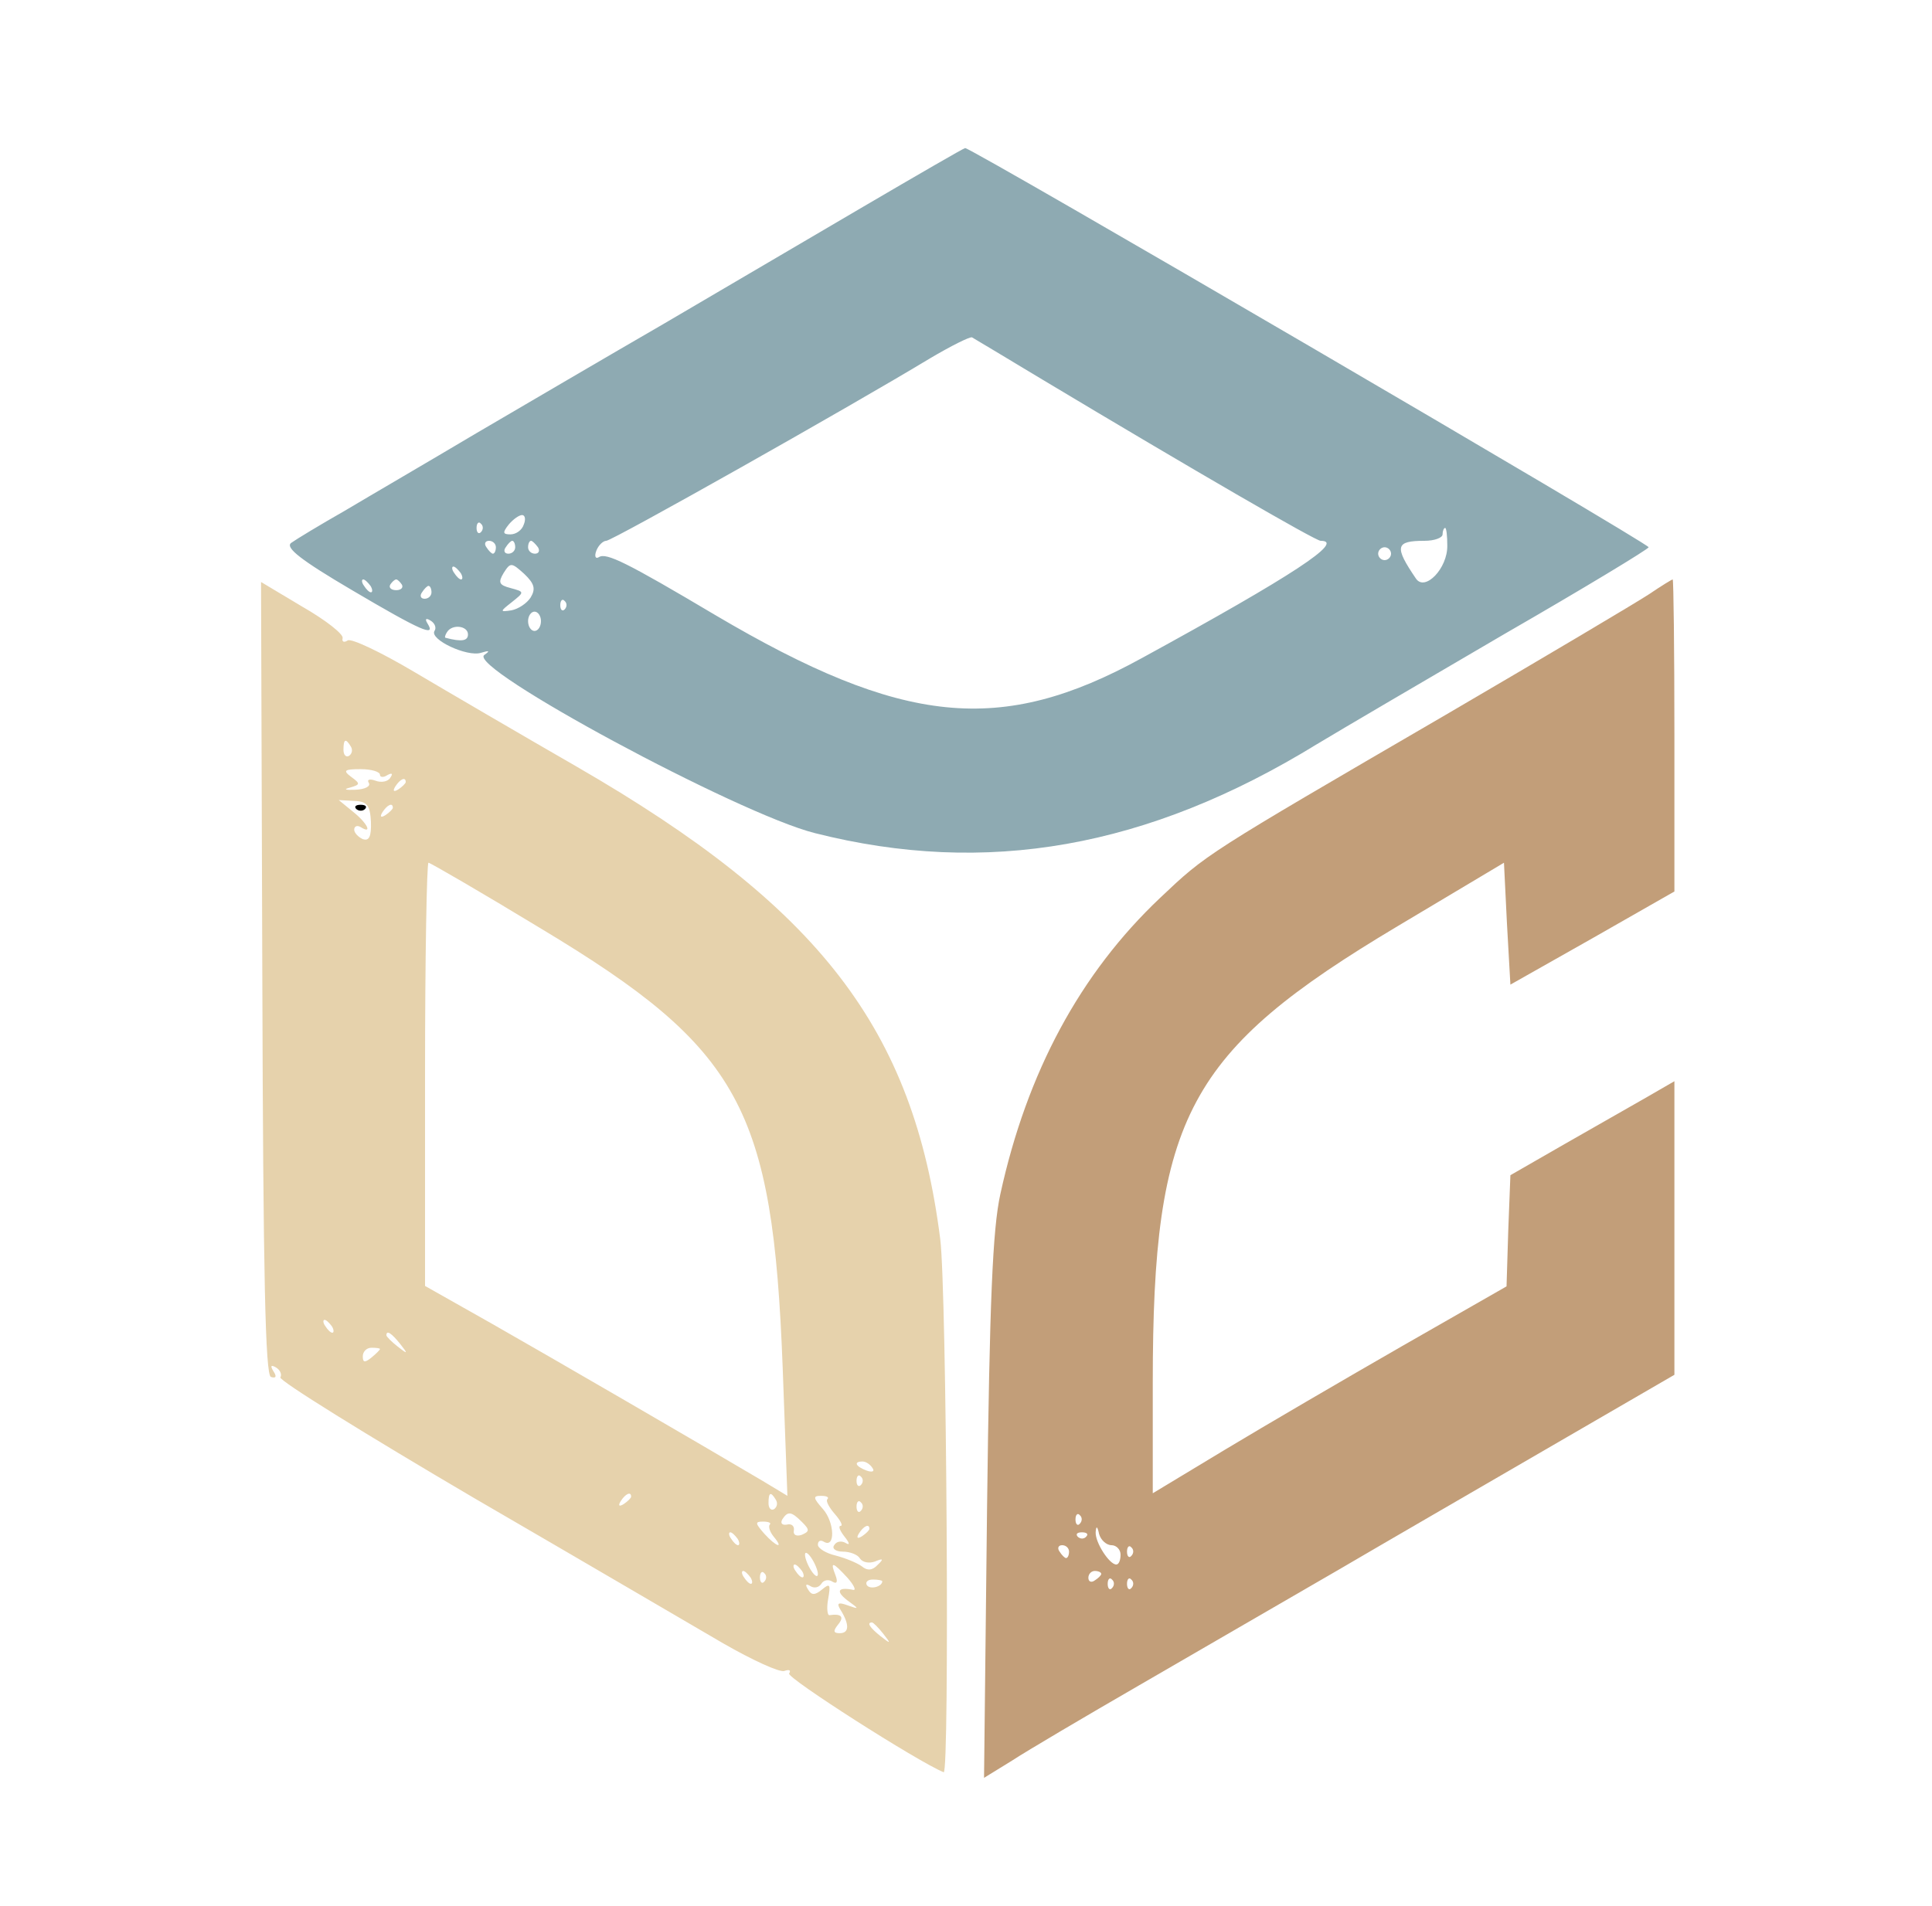
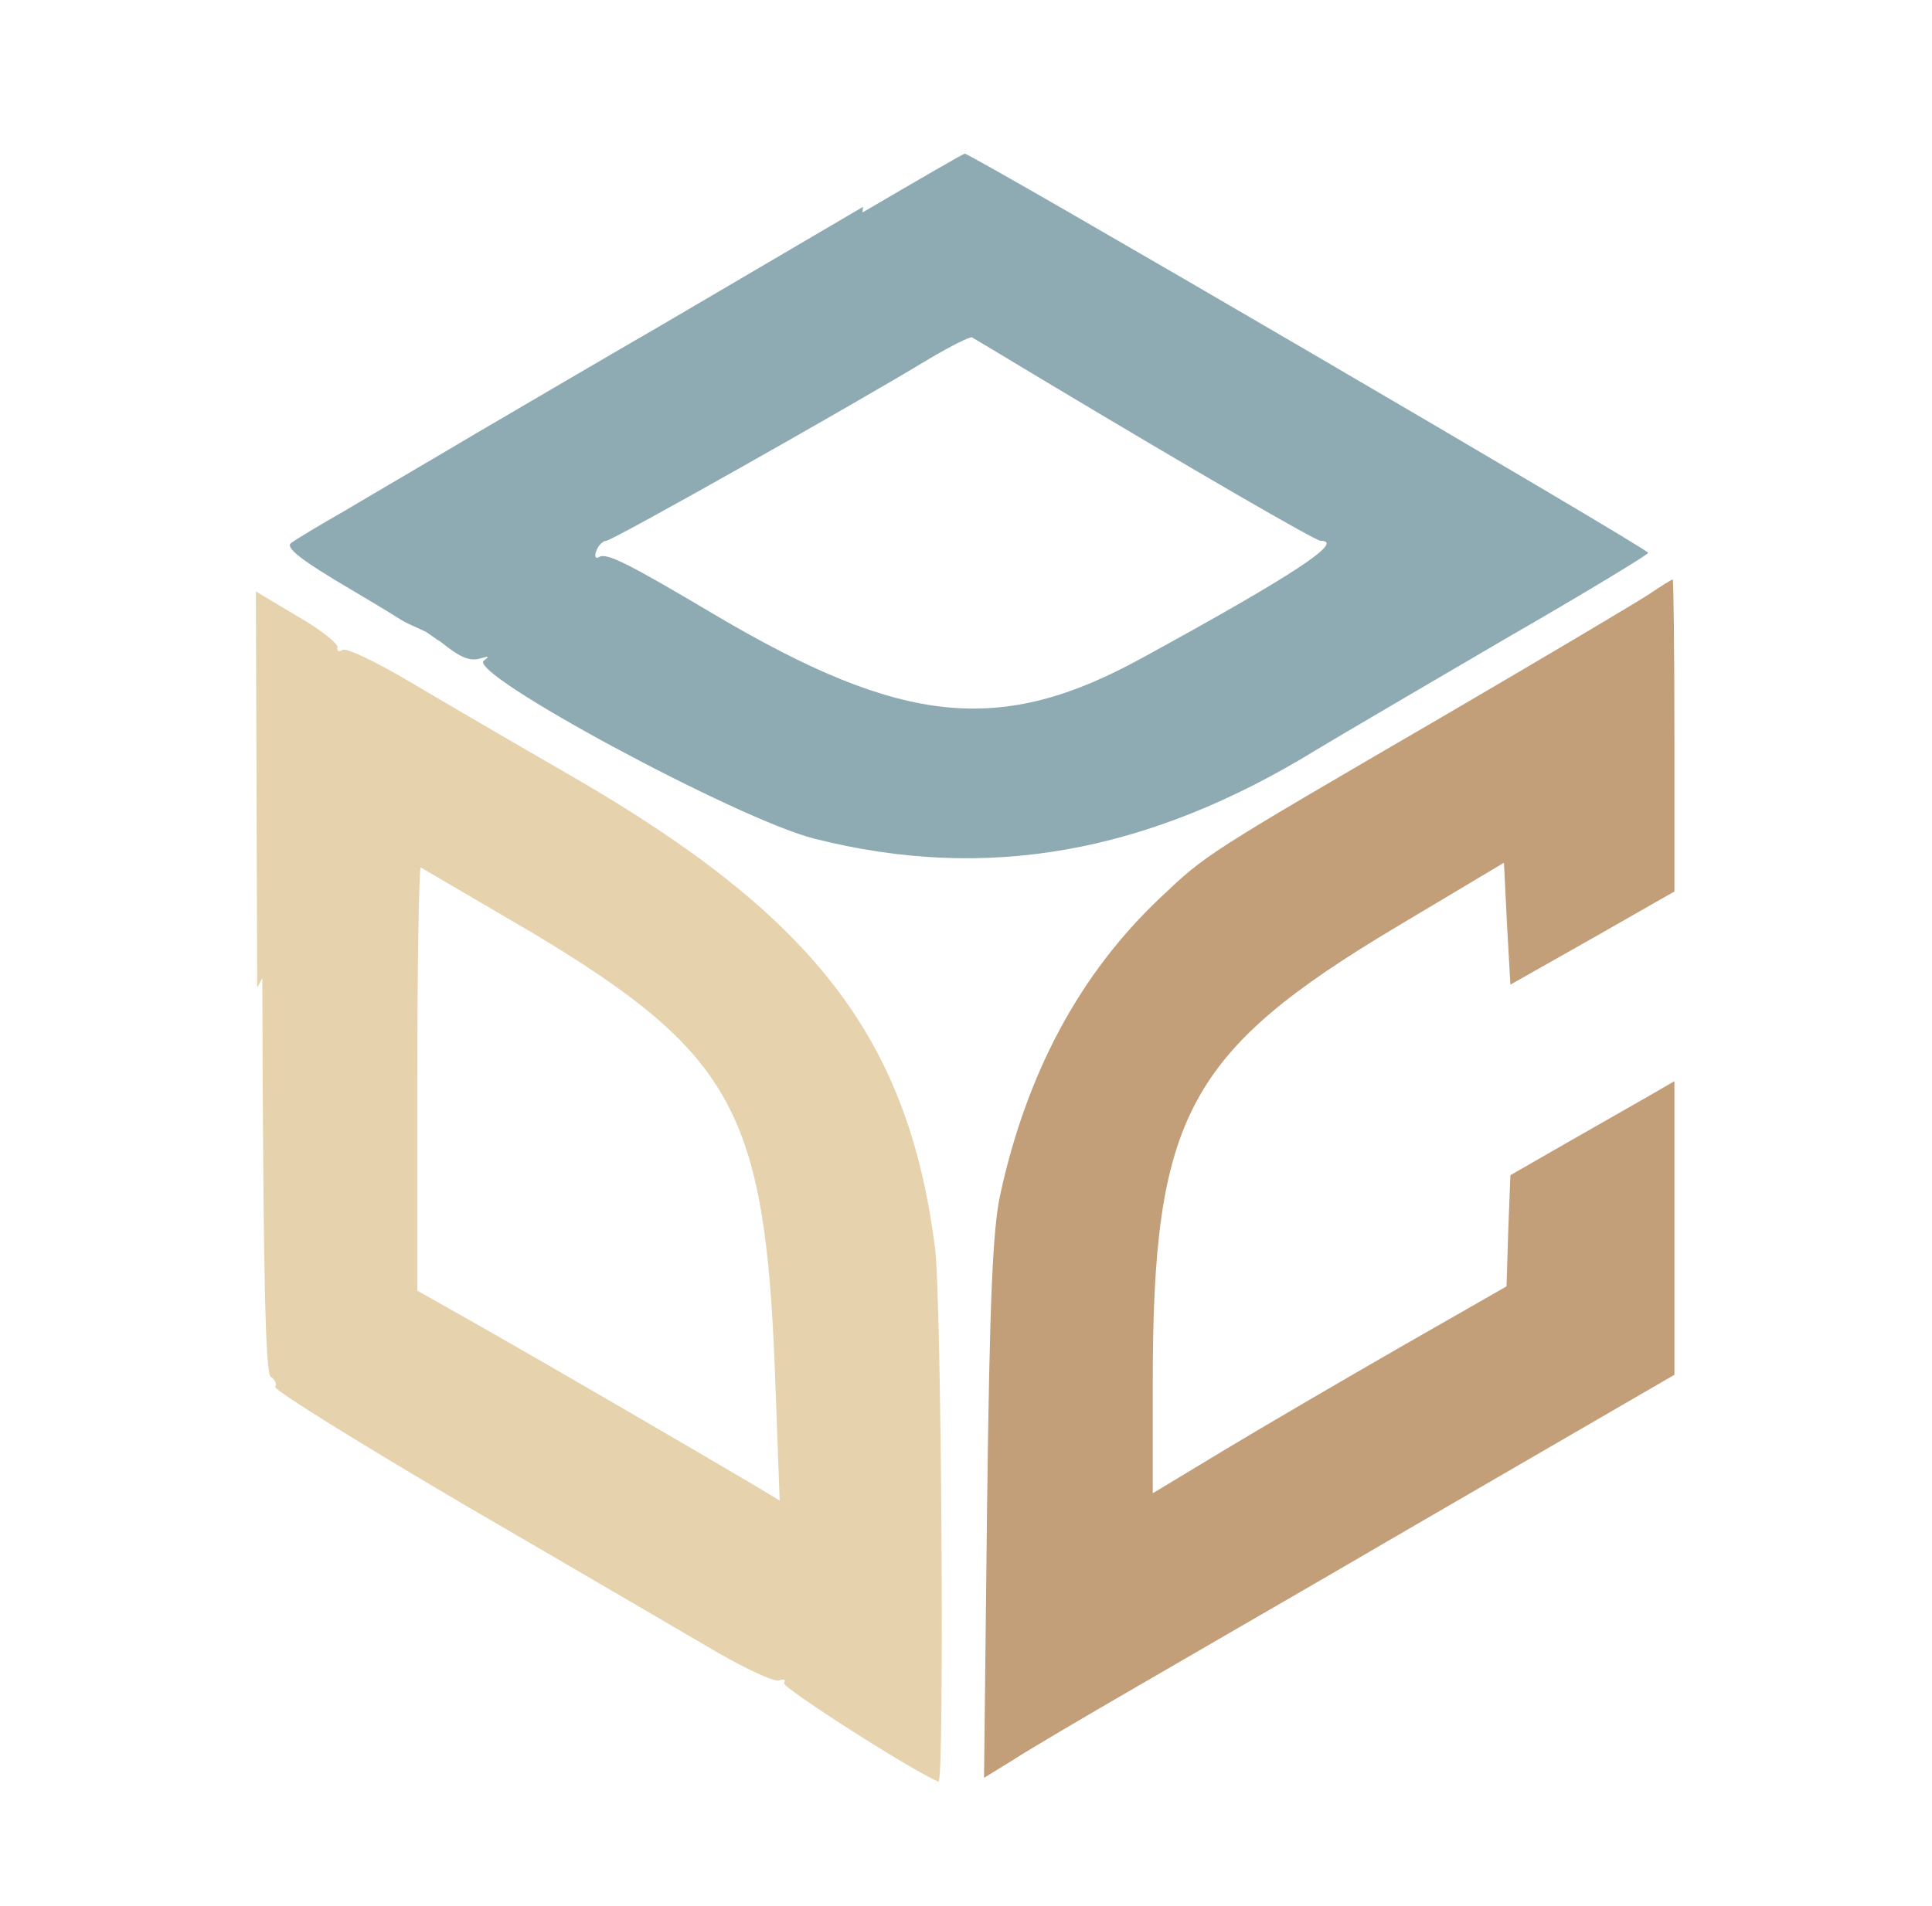
<svg xmlns="http://www.w3.org/2000/svg" version="1.0" width="300pt" height="296pt" viewBox="0 0 300 296" preserveAspectRatio="xMidYMid meet">
  <g transform="translate(0,296) scale(0.066667,-0.066667)" fill="#000000" stroke="none">
-     <path fill="#8EAAB2" d="M2010 3958 c-128 -75 -337 -198 -465 -273 -128 -74 -324 -189 -435 -254 -111 -66 -250 -147 -307 -181 -58 -33 -114 -67 -125 -75 -14 -11 23 -40 142 -110 161 -95 196 -110 176 -78 -7 11 -4 14 7 7 10 -6 14 -17 9 -24 -12 -20 76 -61 108 -51 20 6 22 5 8 -5 -41 -29 591 -370 770 -415 399 -101 775 -35 1169 207 58 35 256 151 439 258 184 106 334 197 334 201 -1 10 -1576 930 -1592 930 -3 0 -110 -62 -238 -137z m419 -403 c352 -211 635 -375 647 -375 58 0 -63 -80 -416 -273 -329 -181 -557 -158 -994 100 -207 123 -254 146 -271 135 -8 -5 -11 2 -6 15 5 13 16 23 23 23 14 0 569 313 754 425 49 29 93 51 98 49 5 -3 79 -47 165 -99z m-1209 -337 c-4 -13 -18 -23 -31 -23 -18 0 -19 4 -4 23 10 12 24 22 31 22 7 0 9 -10 4 -22z m-100 -18 c-5 -5 -10 -1 -10 10 0 11 5 16 10 10 6 -5 6 -14 0 -20z m2251 -31 c1 -53 -52 -108 -73 -77 -51 75 -48 88 20 88 23 0 42 7 42 15 0 8 3 15 6 15 3 0 5 -19 5 -41z m-2216 -4 c0 -8 -3 -15 -7 -15 -3 0 -10 7 -15 15 -6 8 -3 15 6 15 9 0 16 -7 16 -15z m45 0 c0 -8 -7 -15 -16 -15 -9 0 -12 7 -6 15 5 8 12 15 15 15 4 0 7 -7 7 -15z m53 0 c5 -8 2 -15 -7 -15 -9 0 -16 7 -16 15 0 8 3 15 7 15 3 0 10 -7 16 -15z m1987 -15 c0 -8 -7 -15 -15 -15 -8 0 -15 7 -15 15 0 8 7 15 15 15 8 0 15 -7 15 -15z m-2004 -102 c-9 -14 -29 -27 -45 -30 -27 -4 -27 -3 1 19 30 24 30 24 -3 33 -27 7 -29 13 -16 35 16 25 18 25 48 -2 24 -23 27 -35 15 -55z m-163 57 c5 -8 5 -15 1 -15 -4 0 -11 7 -16 15 -6 8 -6 15 -2 15 4 0 11 -7 17 -15z m-210 -30 c5 -8 5 -15 1 -15 -4 0 -11 7 -16 15 -6 8 -6 15 -2 15 4 0 11 -7 17 -15z m73 3 c4 -7 -2 -13 -13 -13 -12 0 -18 6 -14 13 4 6 10 12 14 12 3 0 9 -6 13 -12z m69 -18 c0 -8 -7 -15 -16 -15 -9 0 -12 7 -6 15 5 8 12 15 15 15 4 0 7 -7 7 -15z m310 -40 c-5 -5 -10 -1 -10 10 0 11 5 16 10 10 6 -5 6 -14 0 -20z m-55 -27 c0 -13 -7 -23 -15 -23 -8 0 -15 10 -15 23 0 12 7 22 15 22 8 0 15 -10 15 -22z m-170 -31 c0 -15 -14 -18 -52 -8 -3 0 -1 7 3 13 12 20 49 15 49 -5z" />
-     <path fill="#E6D2AC" d="M611 2161 c2 -696 7 -924 20 -929 12 -4 14 1 6 13 -8 13 -6 16 6 9 10 -6 14 -17 10 -23 -4 -7 199 -133 451 -281 253 -147 514 -300 581 -339 68 -39 131 -68 142 -64 11 4 16 2 11 -6 -6 -10 299 -205 360 -230 14 -6 7 1123 -8 1242 -62 490 -281 774 -847 1101 -132 76 -303 176 -379 221 -76 45 -145 78 -154 73 -9 -6 -14 -3 -12 5 3 9 -39 42 -93 73 l-97 58 3 -923z m206 540 c5 -8 3 -17 -4 -22 -7 -4 -13 2 -13 14 0 25 5 28 17 8z m68 -66 c0 -6 8 -7 17 -1 11 6 14 4 7 -6 -5 -9 -21 -12 -34 -7 -14 5 -21 3 -16 -5 5 -8 -9 -15 -31 -16 -24 -1 -29 1 -13 5 24 7 25 9 3 25 -20 15 -16 18 22 18 25 0 45 -6 45 -13z m60 -17 c0 -3 -8 -11 -17 -17 -11 -7 -14 -4 -7 7 11 17 24 23 24 10z m-81 -93 c1 -34 -4 -45 -19 -40 -11 5 -20 15 -20 22 0 8 7 11 15 6 29 -18 15 10 -18 36 l-33 27 36 -2 c30 -1 37 -10 39 -49z m51 33 c0 -3 -8 -11 -17 -17 -11 -7 -14 -4 -7 7 11 17 24 23 24 10z m346 -282 c464 -279 539 -417 562 -1022 l11 -299 -58 35 c-147 87 -493 288 -632 367 l-154 87 0 493 c0 271 4 493 8 493 4 0 123 -69 263 -154z m-488 -926 c5 -8 5 -15 1 -15 -4 0 -11 7 -16 15 -6 8 -6 15 -2 15 4 0 11 -7 17 -15z m159 -41 c19 -24 18 -25 -6 -6 -14 11 -26 23 -26 26 0 13 12 5 32 -20z m-47 -12 c0 -2 -9 -11 -20 -20 -15 -12 -20 -12 -20 3 0 11 9 20 20 20 11 0 20 -1 20 -3z m1147 -277 c6 -8 0 -11 -14 -6 -26 10 -30 21 -9 21 8 0 18 -7 23 -15z m-27 -40 c-5 -5 -10 -1 -10 10 0 11 5 16 10 10 6 -5 6 -14 0 -20z m-535 -27 c0 -3 -8 -11 -17 -17 -11 -7 -14 -4 -7 7 11 17 24 23 24 10z m337 -7 c5 -8 3 -17 -4 -22 -7 -4 -13 2 -13 14 0 25 5 28 17 8z m120 1 c-4 -4 4 -19 18 -35 13 -15 19 -27 13 -27 -6 0 -2 -11 9 -25 12 -15 13 -21 3 -15 -10 6 -22 4 -27 -5 -6 -8 4 -15 20 -15 17 0 35 -7 40 -16 6 -9 21 -12 35 -7 19 8 21 6 6 -8 -12 -13 -24 -14 -37 -3 -11 8 -38 19 -61 25 -22 5 -41 17 -41 25 0 9 6 12 14 7 27 -16 25 45 -2 76 -23 26 -24 31 -5 31 13 0 20 -3 15 -8z m78 -27 c-5 -6 -10 -1 -10 10 0 11 5 16 10 10 6 -5 6 -14 0 -20z m-137 -26 c18 -18 18 -22 -1 -30 -12 -4 -20 0 -18 10 2 10 -5 17 -16 14 -11 -2 -16 3 -11 12 13 20 21 19 46 -6z m-75 -6 c-4 -4 0 -17 9 -28 25 -30 6 -24 -22 7 -21 24 -22 28 -3 28 13 0 20 -3 16 -7z m232 -10 c0 -3 -8 -11 -17 -17 -11 -7 -14 -4 -7 7 11 17 24 23 24 10z m-307 -23 c5 -8 5 -15 1 -15 -4 0 -11 7 -16 15 -6 8 -6 15 -2 15 4 0 11 -7 17 -15z m187 -82 c0 -9 -7 -5 -15 7 -8 12 -15 29 -15 38 0 8 7 4 15 -8 8 -12 15 -29 15 -37z m-37 7 c5 -8 5 -15 1 -15 -4 0 -11 7 -16 15 -6 8 -6 15 -2 15 4 0 11 -7 17 -15z m106 -16 c15 -17 21 -30 13 -28 -35 7 -41 -3 -14 -24 29 -21 29 -22 1 -12 -22 8 -26 5 -16 -11 21 -34 20 -54 -2 -54 -15 0 -16 5 -4 20 15 18 8 26 -20 22 -5 -1 -7 17 -3 38 6 34 4 37 -14 22 -17 -14 -25 -14 -33 0 -7 11 -5 14 5 8 9 -6 20 -4 26 5 5 9 17 11 26 5 10 -6 13 -1 7 15 -13 33 -7 32 28 -6z m-226 1 c5 -8 5 -15 1 -15 -4 0 -11 7 -16 15 -6 8 -6 15 -2 15 4 0 11 -7 17 -15z m32 -10 c-5 -6 -10 -1 -10 10 0 11 5 16 10 10 6 -5 6 -14 0 -20z m275 1 c0 -13 -29 -20 -36 -9 -4 7 2 13 14 13 12 0 22 -2 22 -4z m2 -122 c19 -24 18 -25 -6 -6 -25 20 -33 32 -20 32 3 0 15 -12 26 -26z" />
-     <path fill="#C29E79" d="M3840 3055 c-29 -19 -241 -145 -472 -280 -565 -329 -557 -324 -666 -427 -186 -176 -310 -406 -372 -690 -18 -82 -25 -248 -31 -733 l-7 -627 65 40 c35 23 169 102 297 176 129 75 335 194 459 266 123 72 351 204 506 294 l281 163 0 342 0 342 -64 -37 c-35 -20 -121 -69 -191 -109 l-127 -73 -5 -129 -4 -130 -243 -139 c-134 -77 -319 -185 -412 -241 l-169 -102 0 258 c0 620 81 771 570 1063 l248 148 7 -142 8 -142 191 108 191 109 0 363 c0 200 -2 364 -4 364 -2 0 -28 -16 -56 -35z m-1325 -2165 c-5 -6 -10 -1 -10 10 0 11 5 16 10 10 6 -5 6 -14 0 -20z m74 -50 c11 0 21 -10 21 -22 0 -13 -4 -23 -10 -23 -16 0 -49 51 -48 75 1 16 4 15 8 -4 4 -14 17 -26 29 -26z m-59 20 c-5 -6 -14 -6 -20 0 -5 6 -1 10 10 10 11 0 16 -4 10 -10z m-40 -35 c0 -8 -3 -15 -7 -15 -3 0 -10 7 -15 15 -6 8 -3 15 6 15 9 0 16 -7 16 -15z m145 -10 c-5 -6 -10 -1 -10 10 0 11 5 16 10 10 6 -5 6 -14 0 -20z m-70 -42 c0 -3 -7 -10 -15 -15 -8 -6 -15 -3 -15 6 0 9 7 16 15 16 8 0 15 -3 15 -7z m25 -33 c-5 -6 -10 -1 -10 10 0 11 5 16 10 10 6 -5 6 -14 0 -20z m45 0 c-5 -6 -10 -1 -10 10 0 11 5 16 10 10 6 -5 6 -14 0 -20z" />
-     <path d="M830 2555 c6 -5 15 -5 20 0 6 6 1 10 -10 10 -11 0 -16 -4 -10 -10z" />
+     <path fill="#8EAAB2" d="M2010 3958c-128-75-337-198-465-273-128-74-324-189-435-254-111-66-250-147-307-181-58-33-114-67-125-75-14-11 23-40 142-110 161-95 88-58 172-97 10-6 53-39 19-11 47-38 76-61 108-51 20 6 22 5 8-5-41-29 591-370 770-415 399-101 775-35 1169 207 58 35 256 151 439 258 184 106 334 197 334 201-1 10-1576 930-1592 930-3 0-110-62-238-137zm419-403c352-211 635-375 647-375 58 0-63-80-416-273-329-181-557-158-994 100-207 123-254 146-271 135-8-5-11 2-6 15s16 23 23 23c14 0 569 313 754 425 49 29 93 51 98 49 5-3 79-47 165-99z" />
+     <path fill="#E6D2AC" d="M980 2419c-4 0-8-222-8-493V1433l154-87c139-79 485-280 632-367l58-35-11 299c-23 605-98 743-562 1022Zm-381-280-3 923 97-58c54-31 96-64 93-73-2-8 3-11 12-5 9 5 78-28 154-73s247-145 379-221c566-327 785-611 847-1101 15-119 22-1248 8-1242-61 25-366 220-360 230 5 8 0 10-11 6s-74 25-142 64c-67 39-328 192-581 339-252 148-455 274-451 281 4 6 0 17-10 23-13 5-18 233-20 929Z" />
+     <path fill="#C29E79" d="M3840 3055c-29-19-241-145-472-280-565-329-557-324-666-427-186-176-310-406-372-690-18-82-25-248-31-733l-7-627 65 40c35 23 169 102 297 176 129 75 335 194 459 266 123 72 351 204 506 294l281 163v342 342l-64-37c-35-20-121-69-191-109l-127-73-5-129-4-130-243-139c-134-77-319-185-412-241l-169-102v258c0 620 81 771 570 1063l248 148 7-142 8-142 191 108 191 109v363c0 200-2 364-4 364s-28-16-56-35z" />
  </g>
</svg>
